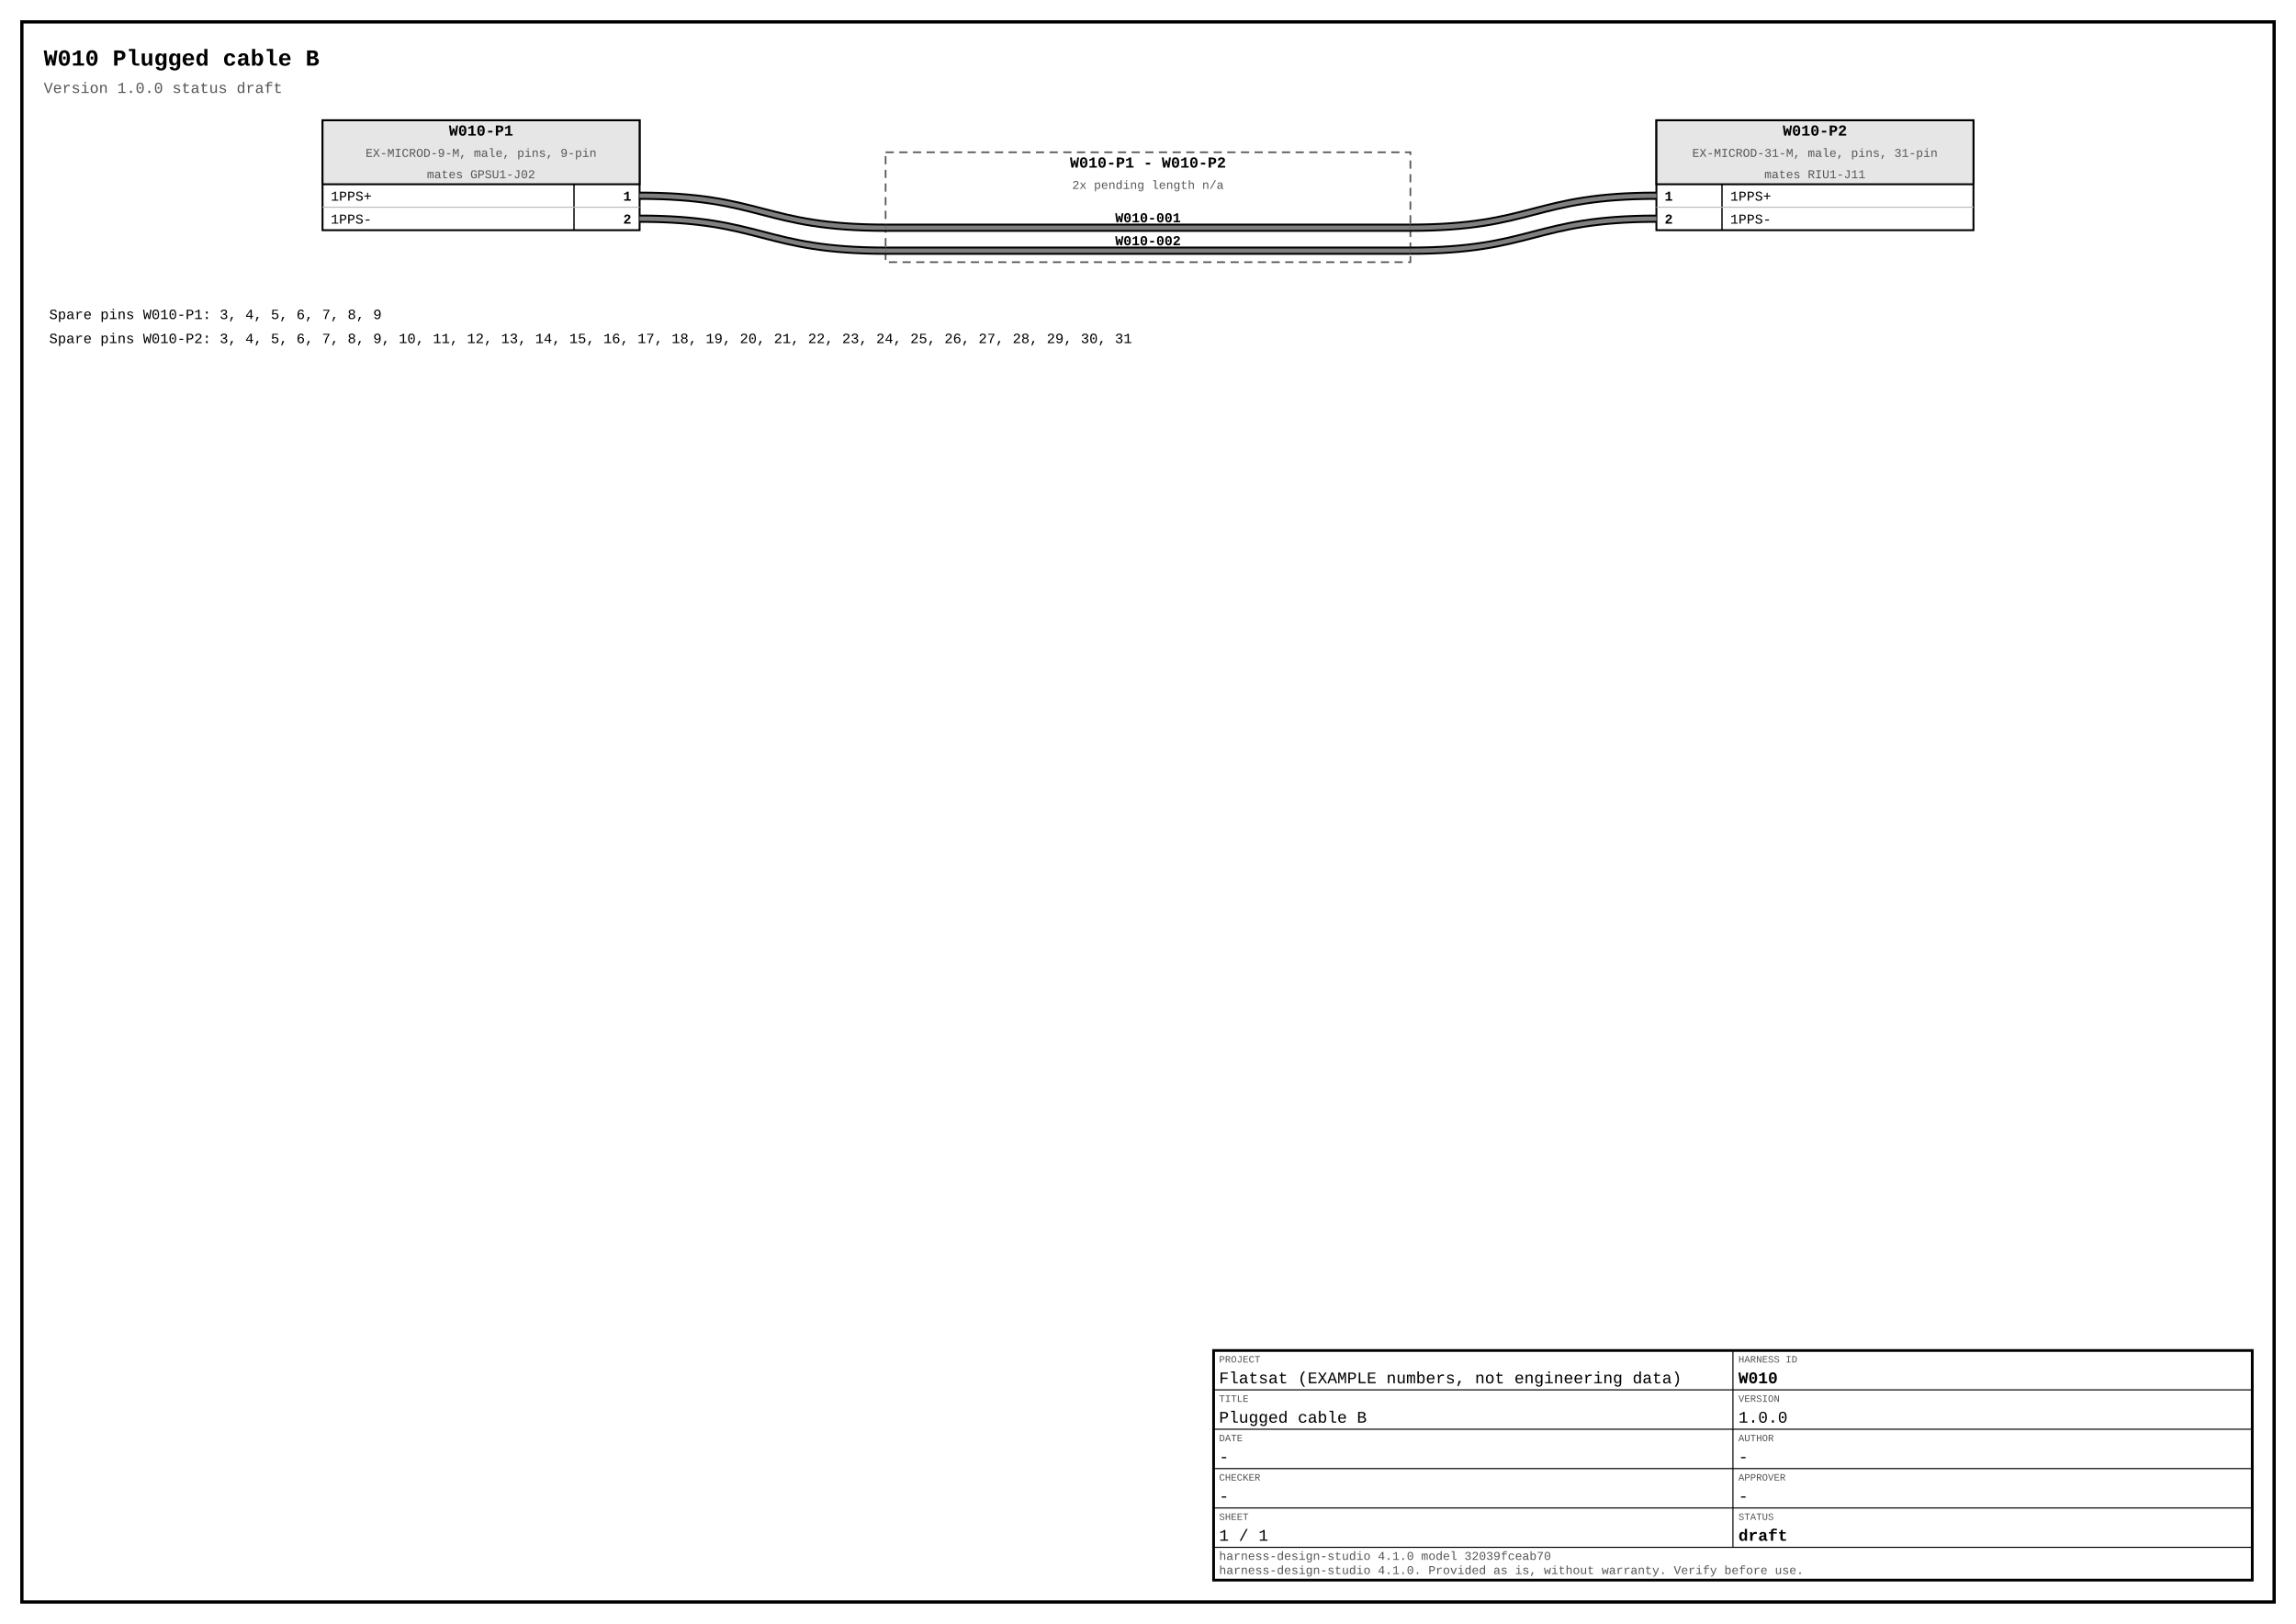
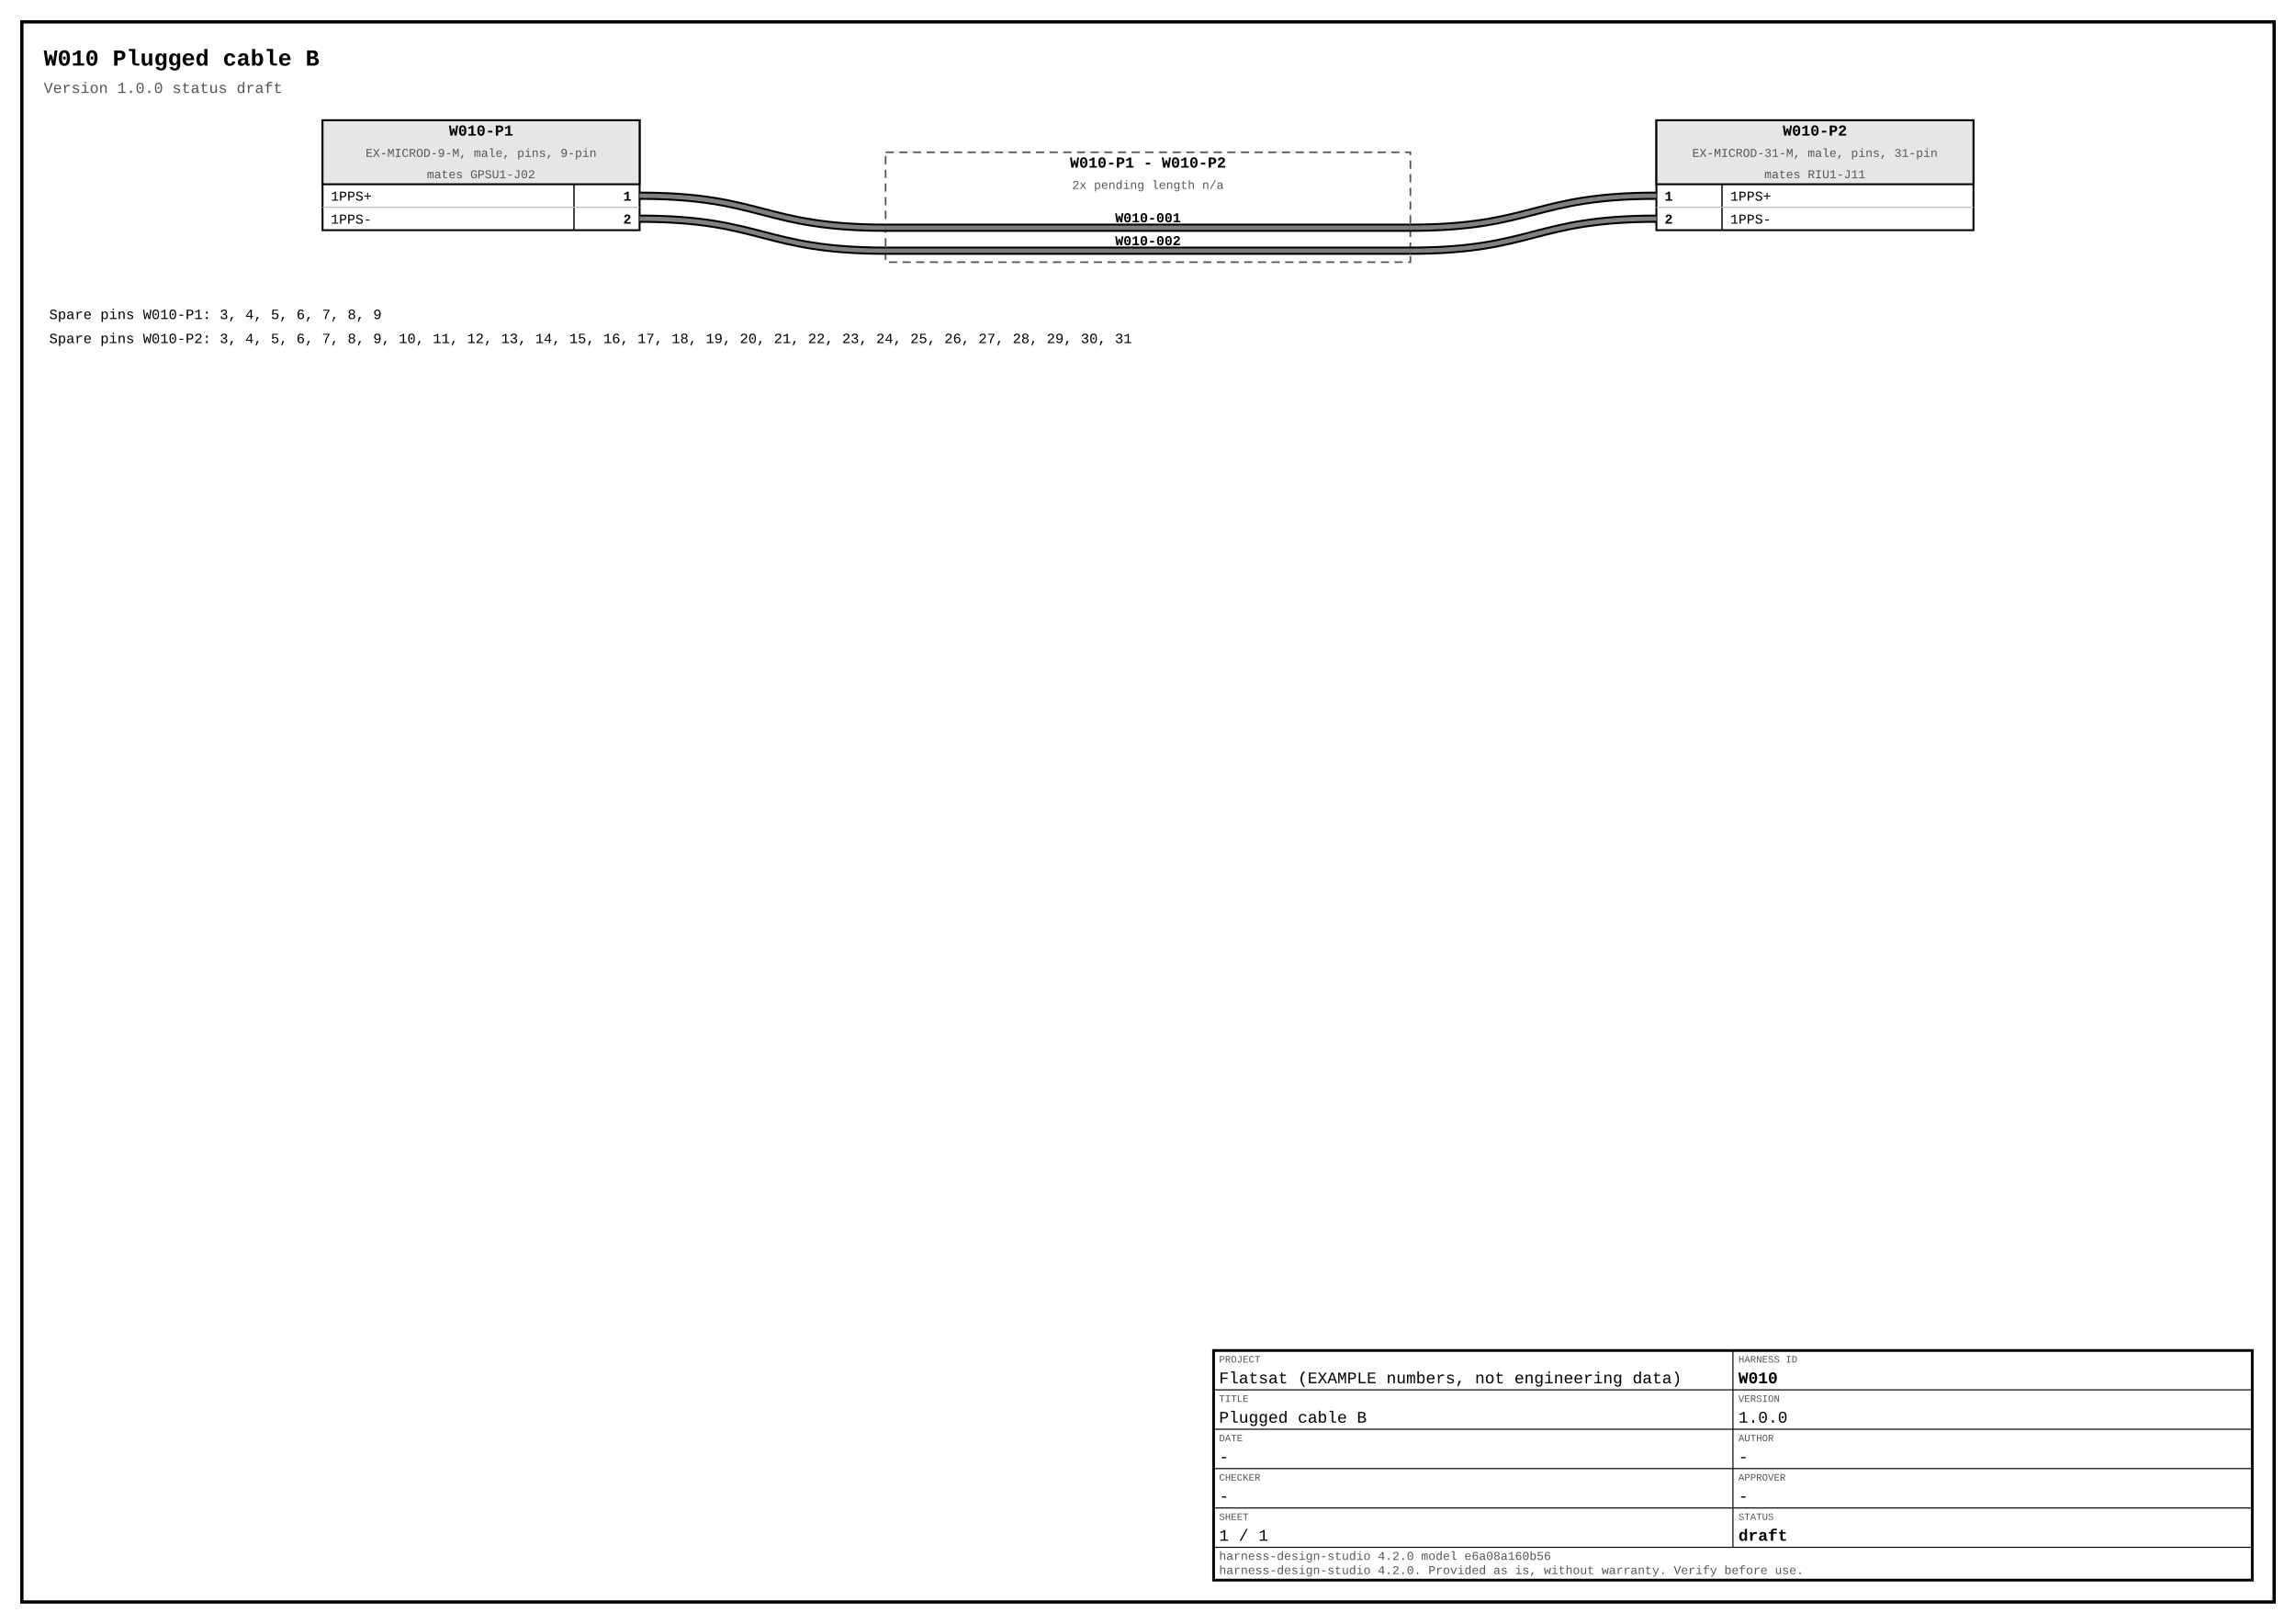
<svg xmlns="http://www.w3.org/2000/svg" width="420mm" height="297mm" viewBox="0 0 420 297" font-family="Courier New, Courier, monospace">
  <rect x="0" y="0" width="420" height="297" fill="#ffffff" />
  <rect x="4" y="4" width="412" height="289" fill="none" stroke="#000000" stroke-width="0.6" />
  <text x="8" y="12" font-size="4.2" font-weight="bold" text-anchor="start" fill="#000000">W010  Plugged cable B</text>
  <text x="8" y="17" font-size="2.8" text-anchor="start" fill="#555555">Version 1.0.0  status draft</text>
  <rect x="59" y="22" width="58" height="20.1" fill="#ffffff" stroke="#000000" stroke-width="0.35" />
  <rect x="59" y="22" width="58" height="11.7" fill="#e6e6e6" stroke="#000000" stroke-width="0.35" />
  <text x="88" y="24.8" font-size="2.8" font-weight="bold" text-anchor="middle" fill="#000000">W010-P1</text>
  <text x="88" y="28.7" font-size="2.2" text-anchor="middle" fill="#555555">EX-MICROD-9-M, male, pins, 9-pin</text>
  <text x="88" y="32.6" font-size="2.2" text-anchor="middle" fill="#555555">mates GPSU1-J02</text>
  <line x1="105" y1="33.7" x2="105" y2="42.1" stroke="#000000" stroke-width="0.25" />
  <line x1="59" y1="37.9" x2="117" y2="37.9" stroke="#bbbbbb" stroke-width="0.2" />
  <text x="60.5" y="36.7" font-size="2.5" text-anchor="start" fill="#000000" data-ref="sig/W010-P1/1">1PPS+</text>
  <text x="115.5" y="36.7" font-size="2.5" font-weight="bold" text-anchor="end" fill="#000000" data-ref="pin/W010-P1/1">1</text>
  <text x="60.5" y="40.9" font-size="2.5" text-anchor="start" fill="#000000" data-ref="sig/W010-P1/2">1PPS-</text>
  <text x="115.5" y="40.9" font-size="2.5" font-weight="bold" text-anchor="end" fill="#000000" data-ref="pin/W010-P1/2">2</text>
  <rect x="303" y="22" width="58" height="20.1" fill="#ffffff" stroke="#000000" stroke-width="0.35" />
  <rect x="303" y="22" width="58" height="11.7" fill="#e6e6e6" stroke="#000000" stroke-width="0.35" />
  <text x="332" y="24.8" font-size="2.8" font-weight="bold" text-anchor="middle" fill="#000000">W010-P2</text>
  <text x="332" y="28.7" font-size="2.2" text-anchor="middle" fill="#555555">EX-MICROD-31-M, male, pins, 31-pin</text>
  <text x="332" y="32.6" font-size="2.2" text-anchor="middle" fill="#555555">mates RIU1-J11</text>
  <line x1="315" y1="33.7" x2="315" y2="42.1" stroke="#000000" stroke-width="0.25" />
  <line x1="303" y1="37.9" x2="361" y2="37.9" stroke="#bbbbbb" stroke-width="0.2" />
  <text x="304.5" y="36.7" font-size="2.5" font-weight="bold" text-anchor="start" fill="#000000" data-ref="pin/W010-P2/1">1</text>
  <text x="316.5" y="36.7" font-size="2.5" text-anchor="start" fill="#000000" data-ref="sig/W010-P2/1">1PPS+</text>
  <text x="304.5" y="40.9" font-size="2.5" font-weight="bold" text-anchor="start" fill="#000000" data-ref="pin/W010-P2/2">2</text>
  <text x="316.5" y="40.9" font-size="2.5" text-anchor="start" fill="#000000" data-ref="sig/W010-P2/2">1PPS-</text>
  <rect x="162" y="27.85" width="96" height="20.1" fill="none" stroke="#555555" stroke-width="0.3" stroke-dasharray="1.5 1" />
  <text x="210" y="30.65" font-size="2.8" font-weight="bold" text-anchor="middle" fill="#000000">W010-P1 - W010-P2</text>
  <text x="210" y="34.55" font-size="2.2" text-anchor="middle" fill="#555555">2x  pending  length n/a</text>
  <path d="M 117 35.8 C 139.5 35.8 139.5 41.65 162 41.65" fill="none" stroke="#000000" stroke-width="1.5" />
  <line x1="162" y1="41.65" x2="258" y2="41.65" stroke="#000000" stroke-width="1.5" />
  <path d="M 258 41.65 C 280.5 41.65 280.5 35.8 303 35.8" fill="none" stroke="#000000" stroke-width="1.5" />
  <path d="M 117 35.8 C 139.5 35.8 139.5 41.65 162 41.65" fill="none" stroke="#808080" stroke-width="0.8" />
  <line x1="162" y1="41.65" x2="258" y2="41.65" stroke="#808080" stroke-width="0.8" />
  <path d="M 258 41.65 C 280.5 41.65 280.5 35.8 303 35.8" fill="none" stroke="#808080" stroke-width="0.8" />
  <text x="210" y="40.65" font-size="2.5" font-weight="bold" text-anchor="middle" fill="#000000">W010-001</text>
  <path d="M 117 40 C 139.5 40 139.5 45.85 162 45.85" fill="none" stroke="#000000" stroke-width="1.5" />
  <line x1="162" y1="45.85" x2="258" y2="45.85" stroke="#000000" stroke-width="1.5" />
  <path d="M 258 45.85 C 280.5 45.85 280.5 40 303 40" fill="none" stroke="#000000" stroke-width="1.5" />
  <path d="M 117 40 C 139.5 40 139.5 45.85 162 45.85" fill="none" stroke="#808080" stroke-width="0.8" />
  <line x1="162" y1="45.85" x2="258" y2="45.85" stroke="#808080" stroke-width="0.8" />
  <path d="M 258 45.85 C 280.5 45.85 280.5 40 303 40" fill="none" stroke="#808080" stroke-width="0.8" />
  <text x="210" y="44.85" font-size="2.5" font-weight="bold" text-anchor="middle" fill="#000000">W010-002</text>
  <text x="9" y="58.35" font-size="2.6" text-anchor="start" fill="#000000">Spare pins W010-P1: 3, 4, 5, 6, 7, 8, 9</text>
  <text x="9" y="62.75" font-size="2.6" text-anchor="start" fill="#000000">Spare pins W010-P2: 3, 4, 5, 6, 7, 8, 9, 10, 11, 12, 13, 14, 15, 16, 17, 18, 19, 20, 21, 22, 23, 24, 25, 26, 27, 28, 29, 30, 31</text>
  <rect x="222" y="247" width="190" height="42" fill="none" stroke="#000000" stroke-width="0.5" />
  <line x1="222" y1="247" x2="317" y2="247" stroke="#000000" stroke-width="0.2" />
  <text x="223" y="249.2" font-size="1.8" text-anchor="start" fill="#555555">PROJECT</text>
  <text x="223" y="253" font-size="3" text-anchor="start" fill="#000000">Flatsat (EXAMPLE numbers, not engineering data)</text>
  <line x1="317" y1="247" x2="412" y2="247" stroke="#000000" stroke-width="0.2" />
  <text x="318" y="249.2" font-size="1.8" text-anchor="start" fill="#555555">HARNESS ID</text>
  <text x="318" y="253" font-size="3" font-weight="bold" text-anchor="start" fill="#000000">W010</text>
  <line x1="222" y1="254.2" x2="317" y2="254.2" stroke="#000000" stroke-width="0.2" />
  <text x="223" y="256.4" font-size="1.8" text-anchor="start" fill="#555555">TITLE</text>
  <text x="223" y="260.2" font-size="3" text-anchor="start" fill="#000000">Plugged cable B</text>
  <line x1="317" y1="254.2" x2="412" y2="254.2" stroke="#000000" stroke-width="0.2" />
  <text x="318" y="256.4" font-size="1.8" text-anchor="start" fill="#555555">VERSION</text>
  <text x="318" y="260.2" font-size="3" text-anchor="start" fill="#000000">1.0.0</text>
  <line x1="222" y1="261.4" x2="317" y2="261.4" stroke="#000000" stroke-width="0.2" />
  <text x="223" y="263.6" font-size="1.8" text-anchor="start" fill="#555555">DATE</text>
  <text x="223" y="267.4" font-size="3" text-anchor="start" fill="#000000">-</text>
  <line x1="317" y1="261.4" x2="412" y2="261.4" stroke="#000000" stroke-width="0.2" />
  <text x="318" y="263.6" font-size="1.8" text-anchor="start" fill="#555555">AUTHOR</text>
  <text x="318" y="267.4" font-size="3" text-anchor="start" fill="#000000">-</text>
  <line x1="222" y1="268.6" x2="317" y2="268.6" stroke="#000000" stroke-width="0.2" />
  <text x="223" y="270.8" font-size="1.8" text-anchor="start" fill="#555555">CHECKER</text>
  <text x="223" y="274.6" font-size="3" text-anchor="start" fill="#000000">-</text>
  <line x1="317" y1="268.6" x2="412" y2="268.6" stroke="#000000" stroke-width="0.2" />
  <text x="318" y="270.8" font-size="1.8" text-anchor="start" fill="#555555">APPROVER</text>
  <text x="318" y="274.6" font-size="3" text-anchor="start" fill="#000000">-</text>
  <line x1="222" y1="275.8" x2="317" y2="275.8" stroke="#000000" stroke-width="0.2" />
  <text x="223" y="278" font-size="1.8" text-anchor="start" fill="#555555">SHEET</text>
  <text x="223" y="281.8" font-size="3" text-anchor="start" fill="#000000">1 / 1</text>
  <line x1="317" y1="275.8" x2="412" y2="275.8" stroke="#000000" stroke-width="0.2" />
  <text x="318" y="278" font-size="1.8" text-anchor="start" fill="#555555">STATUS</text>
  <text x="318" y="281.8" font-size="3" font-weight="bold" text-anchor="start" fill="#000000">draft</text>
  <line x1="317" y1="247" x2="317" y2="283" stroke="#000000" stroke-width="0.2" />
  <line x1="222" y1="283" x2="412" y2="283" stroke="#000000" stroke-width="0.2" />
-   <text x="223" y="285.3" font-size="2.2" text-anchor="start" fill="#555555">harness-design-studio 4.1.0 model 32039fceab70</text>
-   <text x="223" y="287.9" font-size="2.2" text-anchor="start" fill="#555555">harness-design-studio 4.1.0. Provided as is, without warranty. Verify before use.</text>
+   <text x="223" y="285.3" font-size="2.2" text-anchor="start" fill="#555555">harness-design-studio 4.2.0 model e6a08a160b56</text>
+   <text x="223" y="287.9" font-size="2.2" text-anchor="start" fill="#555555">harness-design-studio 4.2.0. Provided as is, without warranty. Verify before use.</text>
</svg>
